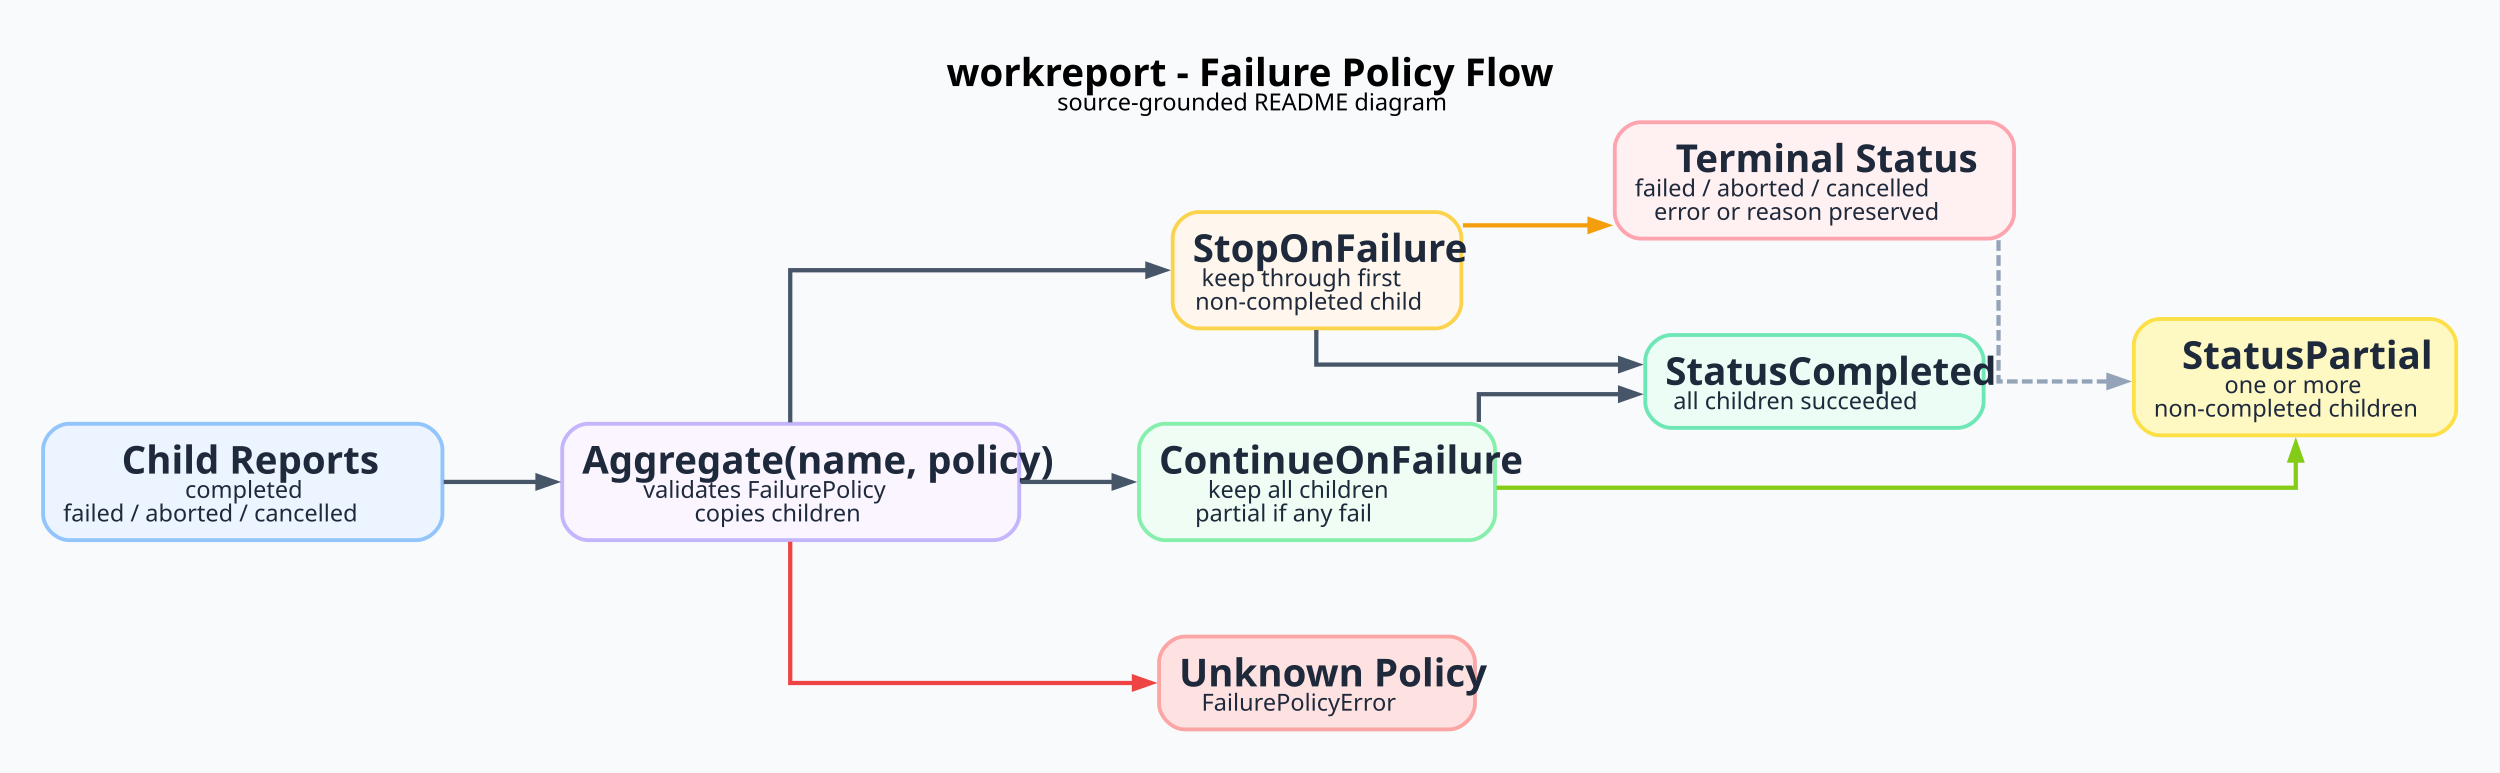
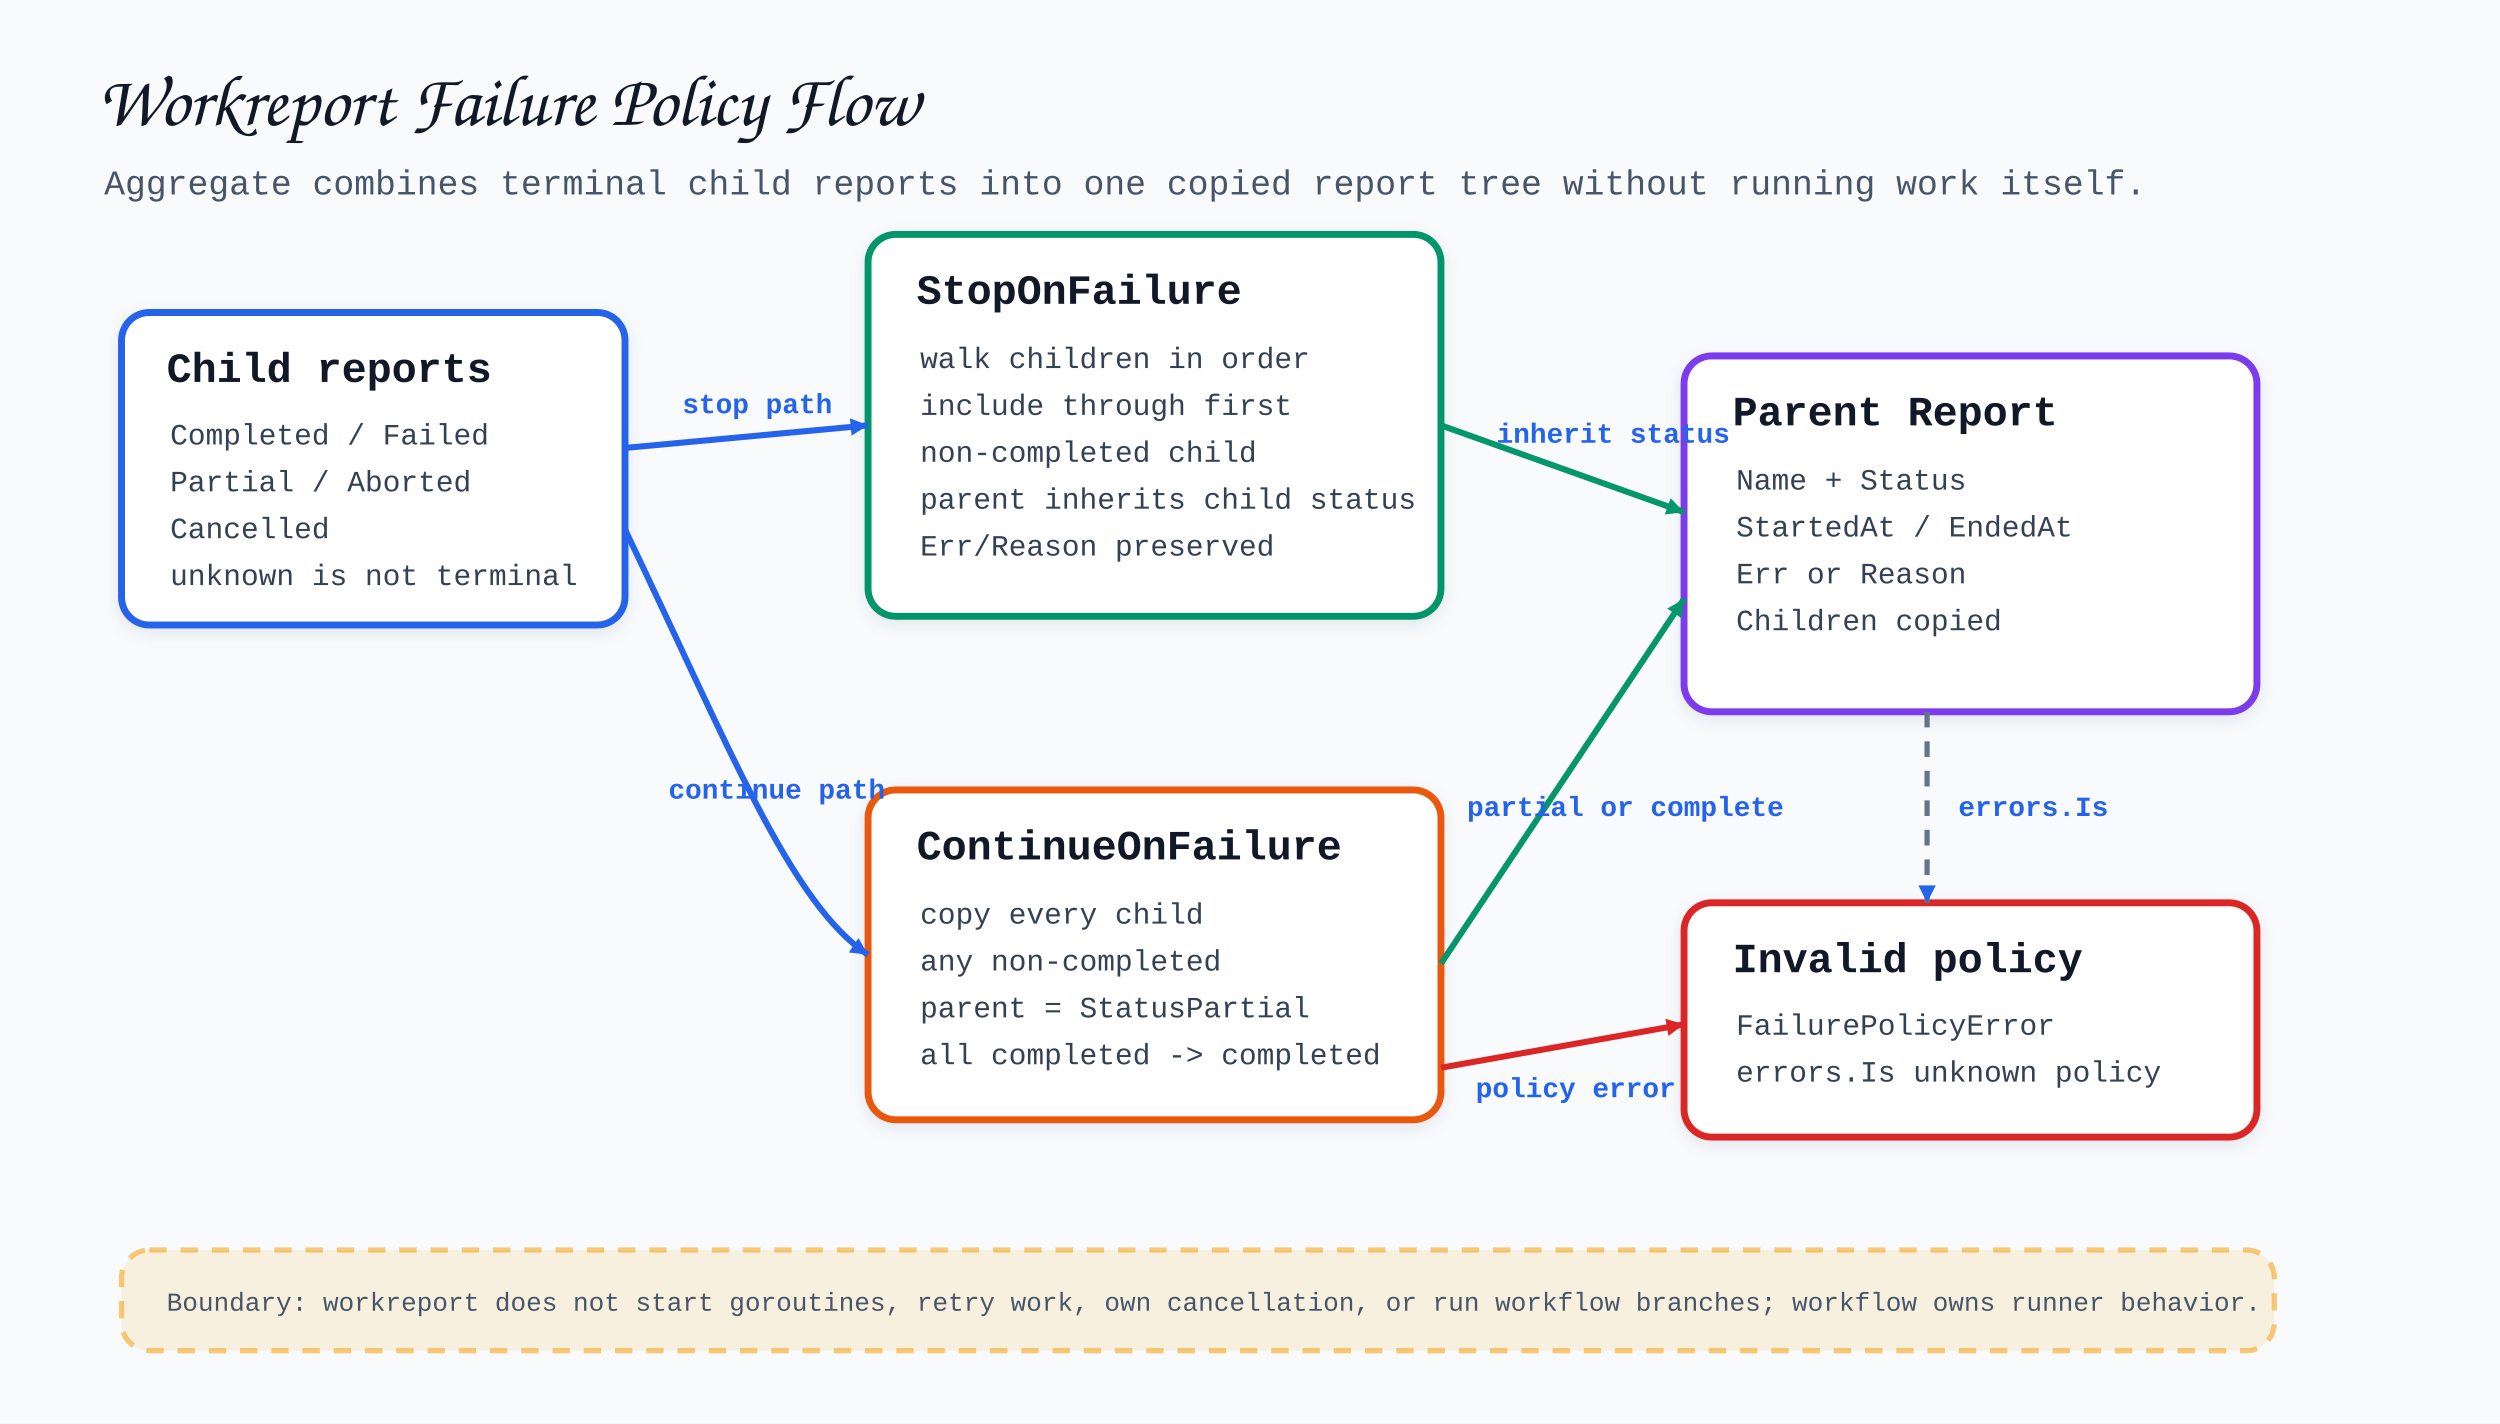
- <svg xmlns="http://www.w3.org/2000/svg" width="1169pt" height="361pt" viewBox="0.00 0.00 1169.00 361.00">
-   <g id="graph0" class="graph" transform="scale(1 1) rotate(0) translate(20.16 341.06)">
-     <polygon fill="#f8fafc" stroke="none" points="-20.16,20.16 -20.16,-341.06 1148.51,-341.06 1148.51,20.16 -20.16,20.16" />
-     <text xml:space="preserve" text-anchor="start" x="422.42" y="-300.8" font-family="Architects Daughter" font-weight="bold" font-size="18.00">workreport - Failure Policy Flow</text>
-     <text xml:space="preserve" text-anchor="start" x="474.17" y="-289.45" font-family="Comic Mono" font-size="11.00">source-grounded README diagram</text>
-     <g id="node1" class="node">
-       <path fill="#ebf4ff" stroke="#93c5fd" stroke-width="1.8" d="M174.72,-142.9C174.72,-142.9 12,-142.9 12,-142.9 6,-142.9 0,-136.9 0,-130.9 0,-130.9 0,-100.5 0,-100.5 0,-94.5 6,-88.5 12,-88.5 12,-88.5 174.72,-88.5 174.72,-88.5 180.72,-88.5 186.72,-94.5 186.72,-100.5 186.72,-100.5 186.72,-130.9 186.72,-130.9 186.72,-136.9 180.72,-142.9 174.72,-142.9" />
-       <text xml:space="preserve" text-anchor="start" x="36.73" y="-119.6" font-family="Architects Daughter" font-weight="bold" font-size="18.00" fill="#1e293b">Child Reports</text>
-       <text xml:space="preserve" text-anchor="start" x="66.36" y="-108.25" font-family="Comic Mono" font-size="11.00" fill="#1e293b">completed</text>
-       <text xml:space="preserve" text-anchor="start" x="9.36" y="-97.25" font-family="Comic Mono" font-size="11.00" fill="#1e293b">failed / aborted / cancelled</text>
-     </g>
-     <g id="node2" class="node">
-       <path fill="#faf5ff" stroke="#c4b5fd" stroke-width="1.8" d="M444.44,-142.9C444.44,-142.9 254.72,-142.9 254.72,-142.9 248.72,-142.9 242.72,-136.9 242.72,-130.9 242.72,-130.9 242.72,-100.5 242.72,-100.5 242.72,-94.5 248.72,-88.5 254.72,-88.5 254.72,-88.5 444.44,-88.5 444.44,-88.5 450.44,-88.5 456.44,-94.5 456.44,-100.5 456.44,-100.5 456.44,-130.9 456.44,-130.9 456.44,-136.9 450.44,-142.9 444.44,-142.9" />
-       <text xml:space="preserve" text-anchor="start" x="252.08" y="-119.6" font-family="Architects Daughter" font-weight="bold" font-size="18.00" fill="#1e293b">Aggregate(name, policy)</text>
-       <text xml:space="preserve" text-anchor="start" x="280.58" y="-108.25" font-family="Comic Mono" font-size="11.00" fill="#1e293b">validates FailurePolicy</text>
-       <text xml:space="preserve" text-anchor="start" x="304.58" y="-97.25" font-family="Comic Mono" font-size="11.00" fill="#1e293b">copies children</text>
-     </g>
-     <g id="edge1" class="edge">
-       <path fill="none" stroke="#475569" stroke-width="2" d="M187.31,-115.7C187.31,-115.7 231.18,-115.7 231.18,-115.7" />
-       <polygon fill="#475569" stroke="#475569" stroke-width="2" points="231.18,-118.5 239.18,-115.7 231.18,-112.9 231.18,-118.5" />
-     </g>
-     <g id="node3" class="node">
-       <path fill="#fff7ed" stroke="#fcd34d" stroke-width="1.8" d="M651.16,-241.9C651.16,-241.9 540.19,-241.9 540.19,-241.9 534.19,-241.9 528.19,-235.9 528.19,-229.9 528.19,-229.9 528.19,-199.5 528.19,-199.5 528.19,-193.5 534.19,-187.5 540.19,-187.5 540.19,-187.5 651.16,-187.5 651.16,-187.5 657.16,-187.5 663.16,-193.5 663.16,-199.5 663.16,-199.5 663.16,-229.9 663.16,-229.9 663.16,-235.9 657.16,-241.9 651.16,-241.9" />
-       <text xml:space="preserve" text-anchor="start" x="537.55" y="-218.6" font-family="Architects Daughter" font-weight="bold" font-size="18.00" fill="#1e293b">StopOnFailure</text>
-       <text xml:space="preserve" text-anchor="start" x="541.67" y="-207.25" font-family="Comic Mono" font-size="11.00" fill="#1e293b">keep through first</text>
-       <text xml:space="preserve" text-anchor="start" x="538.67" y="-196.25" font-family="Comic Mono" font-size="11.00" fill="#1e293b">non-completed child</text>
-     </g>
-     <g id="edge2" class="edge">
-       <path fill="none" stroke="#475569" stroke-width="2" d="M349.35,-143.54C349.35,-172.82 349.35,-214.7 349.35,-214.7 349.35,-214.7 516.36,-214.7 516.36,-214.7" />
-       <polygon fill="#475569" stroke="#475569" stroke-width="2" points="516.36,-217.5 524.36,-214.7 516.36,-211.9 516.36,-217.5" />
-     </g>
-     <g id="node4" class="node">
-       <path fill="#f0fdf4" stroke="#86efac" stroke-width="1.8" d="M666.91,-142.9C666.91,-142.9 524.44,-142.9 524.44,-142.9 518.44,-142.9 512.44,-136.9 512.44,-130.9 512.44,-130.9 512.44,-100.5 512.44,-100.5 512.44,-94.5 518.44,-88.5 524.44,-88.5 524.44,-88.5 666.91,-88.5 666.91,-88.5 672.91,-88.5 678.91,-94.5 678.91,-100.5 678.91,-100.5 678.91,-130.9 678.91,-130.9 678.91,-136.9 672.91,-142.9 666.91,-142.9" />
-       <text xml:space="preserve" text-anchor="start" x="521.8" y="-119.6" font-family="Architects Daughter" font-weight="bold" font-size="18.00" fill="#1e293b">ContinueOnFailure</text>
-       <text xml:space="preserve" text-anchor="start" x="544.67" y="-108.25" font-family="Comic Mono" font-size="11.00" fill="#1e293b">keep all children</text>
-       <text xml:space="preserve" text-anchor="start" x="538.67" y="-97.25" font-family="Comic Mono" font-size="11.00" fill="#1e293b">partial if any fail</text>
-     </g>
-     <g id="edge3" class="edge">
-       <path fill="none" stroke="#475569" stroke-width="2" d="M457.16,-115.7C457.16,-115.7 500.59,-115.7 500.59,-115.7" />
-       <polygon fill="#475569" stroke="#475569" stroke-width="2" points="500.59,-118.5 508.59,-115.7 500.59,-112.9 500.59,-118.5" />
-     </g>
-     <g id="node8" class="node">
-       <path fill="#fee2e2" stroke="#fca5a5" stroke-width="1.8" d="M657.53,-43.4C657.53,-43.4 533.81,-43.4 533.81,-43.4 527.81,-43.4 521.81,-37.4 521.81,-31.4 521.81,-31.4 521.81,-12 521.81,-12 521.81,-6 527.81,0 533.81,0 533.81,0 657.53,0 657.53,0 663.53,0 669.53,-6 669.53,-12 669.53,-12 669.53,-31.4 669.53,-31.4 669.53,-37.4 663.53,-43.4 657.53,-43.4" />
-       <text xml:space="preserve" text-anchor="start" x="531.17" y="-20.1" font-family="Architects Daughter" font-weight="bold" font-size="18.00" fill="#1e293b">Unknown Policy</text>
-       <text xml:space="preserve" text-anchor="start" x="541.67" y="-8.75" font-family="Comic Mono" font-size="11.00" fill="#1e293b">FailurePolicyError</text>
-     </g>
-     <g id="edge4" class="edge">
-       <path fill="none" stroke="#ef4444" stroke-width="2" d="M349.35,-87.75C349.35,-60.04 349.35,-21.7 349.35,-21.7 349.35,-21.7 510.07,-21.7 510.07,-21.7" />
-       <polygon fill="#ef4444" stroke="#ef4444" stroke-width="2" points="510.07,-24.5 518.07,-21.7 510.07,-18.9 510.07,-24.5" />
-     </g>
-     <g id="node5" class="node">
-       <path fill="#ecfdf5" stroke="#6ee7b7" stroke-width="1.8" d="M895.38,-184.4C895.38,-184.4 761.16,-184.4 761.16,-184.4 755.16,-184.4 749.16,-178.4 749.16,-172.4 749.16,-172.4 749.16,-153 749.16,-153 749.16,-147 755.16,-141 761.16,-141 761.16,-141 895.38,-141 895.38,-141 901.38,-141 907.38,-147 907.38,-153 907.38,-153 907.38,-172.4 907.38,-172.4 907.38,-178.4 901.38,-184.4 895.38,-184.4" />
-       <text xml:space="preserve" text-anchor="start" x="758.52" y="-161.1" font-family="Architects Daughter" font-weight="bold" font-size="18.00" fill="#1e293b">StatusCompleted</text>
-       <text xml:space="preserve" text-anchor="start" x="762.27" y="-149.75" font-family="Comic Mono" font-size="11.00" fill="#1e293b">all children succeeded</text>
-     </g>
-     <g id="edge5" class="edge">
-       <path fill="none" stroke="#475569" stroke-width="2" d="M595.35,-186.75C595.35,-177.99 595.35,-170.57 595.35,-170.57 595.35,-170.57 737.41,-170.57 737.41,-170.57" />
-       <polygon fill="#475569" stroke="#475569" stroke-width="2" points="737.41,-173.37 745.41,-170.57 737.41,-167.77 737.41,-173.37" />
-     </g>
-     <g id="node7" class="node">
-       <path fill="#fff1f2" stroke="#fda4af" stroke-width="1.8" d="M909.63,-283.9C909.63,-283.9 746.91,-283.9 746.91,-283.9 740.91,-283.9 734.91,-277.9 734.91,-271.9 734.91,-271.9 734.91,-241.5 734.91,-241.5 734.91,-235.5 740.91,-229.5 746.91,-229.5 746.91,-229.5 909.63,-229.5 909.63,-229.5 915.63,-229.5 921.63,-235.5 921.63,-241.5 921.63,-241.5 921.63,-271.9 921.63,-271.9 921.63,-277.9 915.63,-283.9 909.63,-283.9" />
-       <text xml:space="preserve" text-anchor="start" x="763.39" y="-260.6" font-family="Architects Daughter" font-weight="bold" font-size="18.00" fill="#1e293b">Terminal Status</text>
-       <text xml:space="preserve" text-anchor="start" x="744.27" y="-249.25" font-family="Comic Mono" font-size="11.00" fill="#1e293b">failed / aborted / cancelled</text>
-       <text xml:space="preserve" text-anchor="start" x="753.27" y="-238.25" font-family="Comic Mono" font-size="11.00" fill="#1e293b">error or reason preserved</text>
-     </g>
-     <g id="edge6" class="edge">
-       <path fill="none" stroke="#f59e0b" stroke-width="2" d="M663.89,-235.7C663.89,-235.7 723.12,-235.7 723.12,-235.7" />
-       <polygon fill="#f59e0b" stroke="#f59e0b" stroke-width="2" points="723.12,-238.5 731.12,-235.7 723.12,-232.9 723.12,-238.5" />
-     </g>
-     <g id="edge7" class="edge">
-       <path fill="none" stroke="#475569" stroke-width="2" d="M671.35,-143.75C671.35,-150.96 671.35,-156.73 671.35,-156.73 671.35,-156.73 737.4,-156.73 737.4,-156.73" />
-       <polygon fill="#475569" stroke="#475569" stroke-width="2" points="737.4,-159.53 745.4,-156.73 737.4,-153.93 737.4,-159.53" />
-     </g>
-     <g id="node6" class="node">
-       <path fill="#fef9c3" stroke="#fde047" stroke-width="1.8" d="M1116.35,-191.9C1116.35,-191.9 989.63,-191.9 989.63,-191.9 983.63,-191.9 977.63,-185.9 977.63,-179.9 977.63,-179.9 977.63,-149.5 977.63,-149.5 977.63,-143.5 983.63,-137.5 989.63,-137.5 989.63,-137.5 1116.35,-137.5 1116.35,-137.5 1122.35,-137.5 1128.35,-143.5 1128.35,-149.5 1128.35,-149.5 1128.35,-179.9 1128.35,-179.9 1128.35,-185.9 1122.35,-191.9 1116.35,-191.9" />
-       <text xml:space="preserve" text-anchor="start" x="1000.12" y="-168.6" font-family="Architects Daughter" font-weight="bold" font-size="18.00" fill="#1e293b">StatusPartial</text>
-       <text xml:space="preserve" text-anchor="start" x="1019.99" y="-157.25" font-family="Comic Mono" font-size="11.00" fill="#1e293b">one or more</text>
-       <text xml:space="preserve" text-anchor="start" x="986.99" y="-146.25" font-family="Comic Mono" font-size="11.00" fill="#1e293b">non-completed children</text>
-     </g>
-     <g id="edge8" class="edge">
-       <path fill="none" stroke="#84cc16" stroke-width="2" d="M679.62,-113C811.75,-113 1053.35,-113 1053.35,-113 1053.35,-113 1053.35,-125.7 1053.35,-125.7" />
-       <polygon fill="#84cc16" stroke="#84cc16" stroke-width="2" points="1050.55,-125.7 1053.35,-133.7 1056.15,-125.7 1050.55,-125.7" />
-     </g>
-     <g id="edge9" class="edge">
-       <path fill="none" stroke="#94a3b8" stroke-width="2" stroke-dasharray="5,2" d="M914.35,-228.75C914.35,-201.04 914.35,-162.7 914.35,-162.7 914.35,-162.7 965.75,-162.7 965.75,-162.7" />
-       <polygon fill="#94a3b8" stroke="#94a3b8" stroke-width="2" points="965.75,-165.5 973.75,-162.7 965.75,-159.9 965.75,-165.5" />
-     </g>
-   </g>
+ <svg xmlns="http://www.w3.org/2000/svg" width="1440" height="820" viewBox="0 0 1440 820">
+   <defs>
+     <marker id="arrow" markerWidth="12" markerHeight="10" refX="10" refY="5" orient="auto" markerUnits="userSpaceOnUse">
+       <path d="M0,0 L10,5 L0,10 z" fill="#2563eb" />
+     </marker>
+     <marker id="arrow-green" markerWidth="12" markerHeight="10" refX="10" refY="5" orient="auto" markerUnits="userSpaceOnUse">
+       <path d="M0,0 L10,5 L0,10 z" fill="#059669" />
+     </marker>
+     <marker id="arrow-red" markerWidth="12" markerHeight="10" refX="10" refY="5" orient="auto" markerUnits="userSpaceOnUse">
+       <path d="M0,0 L10,5 L0,10 z" fill="#dc2626" />
+     </marker>
+     <filter id="shadow" x="-10%" y="-10%" width="120%" height="125%">
+       <feDropShadow dx="0" dy="3" stdDeviation="4" flood-color="#94a3b8" flood-opacity=".22" />
+     </filter>
+   </defs>
+   <style>
+   @font-face{font-family:'Architects Daughter';src:local('Architects Daughter');}
+   @font-face{font-family:'Comic Mono';src:local('Comic Mono');}
+   .bg{fill:#f8fafc}.title{font:42px 'Architects Daughter','Comic Sans MS',cursive;fill:#111827}.sub{font:20px 'Comic Mono','Courier New',monospace;fill:#475569}.card-title{font:24px 'Comic Mono','Courier New',monospace;font-weight:700;fill:#111827}.body{font:17px 'Comic Mono','Courier New',monospace;fill:#334155}.small{font:15px 'Comic Mono','Courier New',monospace;fill:#475569}.label{font:16px 'Comic Mono','Courier New',monospace;fill:#2563eb;font-weight:700}.line{stroke:#2563eb;stroke-width:3.5;fill:none;marker-end:url(#arrow)}.line-green{stroke:#059669;stroke-width:3.5;fill:none;marker-end:url(#arrow-green)}.line-red{stroke:#dc2626;stroke-width:3.5;fill:none;marker-end:url(#arrow-red)}.dash{stroke:#64748b;stroke-width:3;stroke-dasharray:9 8;fill:none;marker-end:url(#arrow)}.card{fill:#fff;stroke-width:4}.alt{fill:#f59e0b;fill-opacity:.12;stroke:#f59e0b;stroke-opacity:.55;stroke-dasharray:10 8;stroke-width:3}
+ </style>
+   <rect class="bg" width="1440" height="820" />
+   <text class="title" x="56" y="72">Workreport Failure Policy Flow</text>
+   <text class="sub" x="60" y="112">Aggregate combines terminal child reports into one copied report tree without running work itself.</text>
+   <rect class="card" x="70" y="180" width="290" height="180" rx="16" fill="#eff6ff" stroke="#2563eb" filter="url(#shadow)" />
+   <text class="card-title" x="96" y="220">Child reports</text>
+   <text class="body" x="98" y="256">Completed / Failed</text>
+   <text class="body" x="98" y="283">Partial / Aborted</text>
+   <text class="body" x="98" y="310">Cancelled</text>
+   <text class="body" x="98" y="337">unknown is not terminal</text>
+   <rect class="card" x="500" y="135" width="330" height="220" rx="16" fill="#ecfdf5" stroke="#059669" filter="url(#shadow)" />
+   <text class="card-title" x="528" y="175">StopOnFailure</text>
+   <text class="body" x="530" y="212">walk children in order</text>
+   <text class="body" x="530" y="239">include through first</text>
+   <text class="body" x="530" y="266">non-completed child</text>
+   <text class="body" x="530" y="293">parent inherits child status</text>
+   <text class="body" x="530" y="320">Err/Reason preserved</text>
+   <rect class="card" x="500" y="455" width="330" height="190" rx="16" fill="#fff7ed" stroke="#ea580c" filter="url(#shadow)" />
+   <text class="card-title" x="528" y="495">ContinueOnFailure</text>
+   <text class="body" x="530" y="532">copy every child</text>
+   <text class="body" x="530" y="559">any non-completed</text>
+   <text class="body" x="530" y="586">parent = StatusPartial</text>
+   <text class="body" x="530" y="613">all completed -&gt; completed</text>
+   <rect class="card" x="970" y="205" width="330" height="205" rx="16" fill="#f5f3ff" stroke="#7c3aed" filter="url(#shadow)" />
+   <text class="card-title" x="998" y="245">Parent Report</text>
+   <text class="body" x="1000" y="282">Name + Status</text>
+   <text class="body" x="1000" y="309">StartedAt / EndedAt</text>
+   <text class="body" x="1000" y="336">Err or Reason</text>
+   <text class="body" x="1000" y="363">Children copied</text>
+   <rect class="card" x="970" y="520" width="330" height="135" rx="16" fill="#fef2f2" stroke="#dc2626" filter="url(#shadow)" />
+   <text class="card-title" x="998" y="560">Invalid policy</text>
+   <text class="body" x="1000" y="596">FailurePolicyError</text>
+   <text class="body" x="1000" y="623">errors.Is unknown policy</text>
+   <path class="line" d="M360 258 L500 245" />
+   <text class="label" x="393" y="238">stop path</text>
+   <path class="line" d="M360 305 C420 430 455 520 500 550" />
+   <text class="label" x="385" y="460">continue path</text>
+   <path class="line-green" d="M830 245 L970 295" />
+   <text class="label" x="862" y="255">inherit status</text>
+   <path class="line-green" d="M830 555 L970 345" />
+   <text class="label" x="845" y="470">partial or complete</text>
+   <path class="line-red" d="M830 615 L970 590" />
+   <text class="label" x="850" y="632">policy error</text>
+   <path class="dash" d="M1110 410 L1110 520" />
+   <text class="label" x="1128" y="470">errors.Is</text>
+   <rect class="alt" x="70" y="720" width="1240" height="58" rx="16" />
+   <text class="small" x="96" y="755">Boundary: workreport does not start goroutines, retry work, own cancellation, or run workflow branches; workflow owns runner behavior.</text>
</svg>
